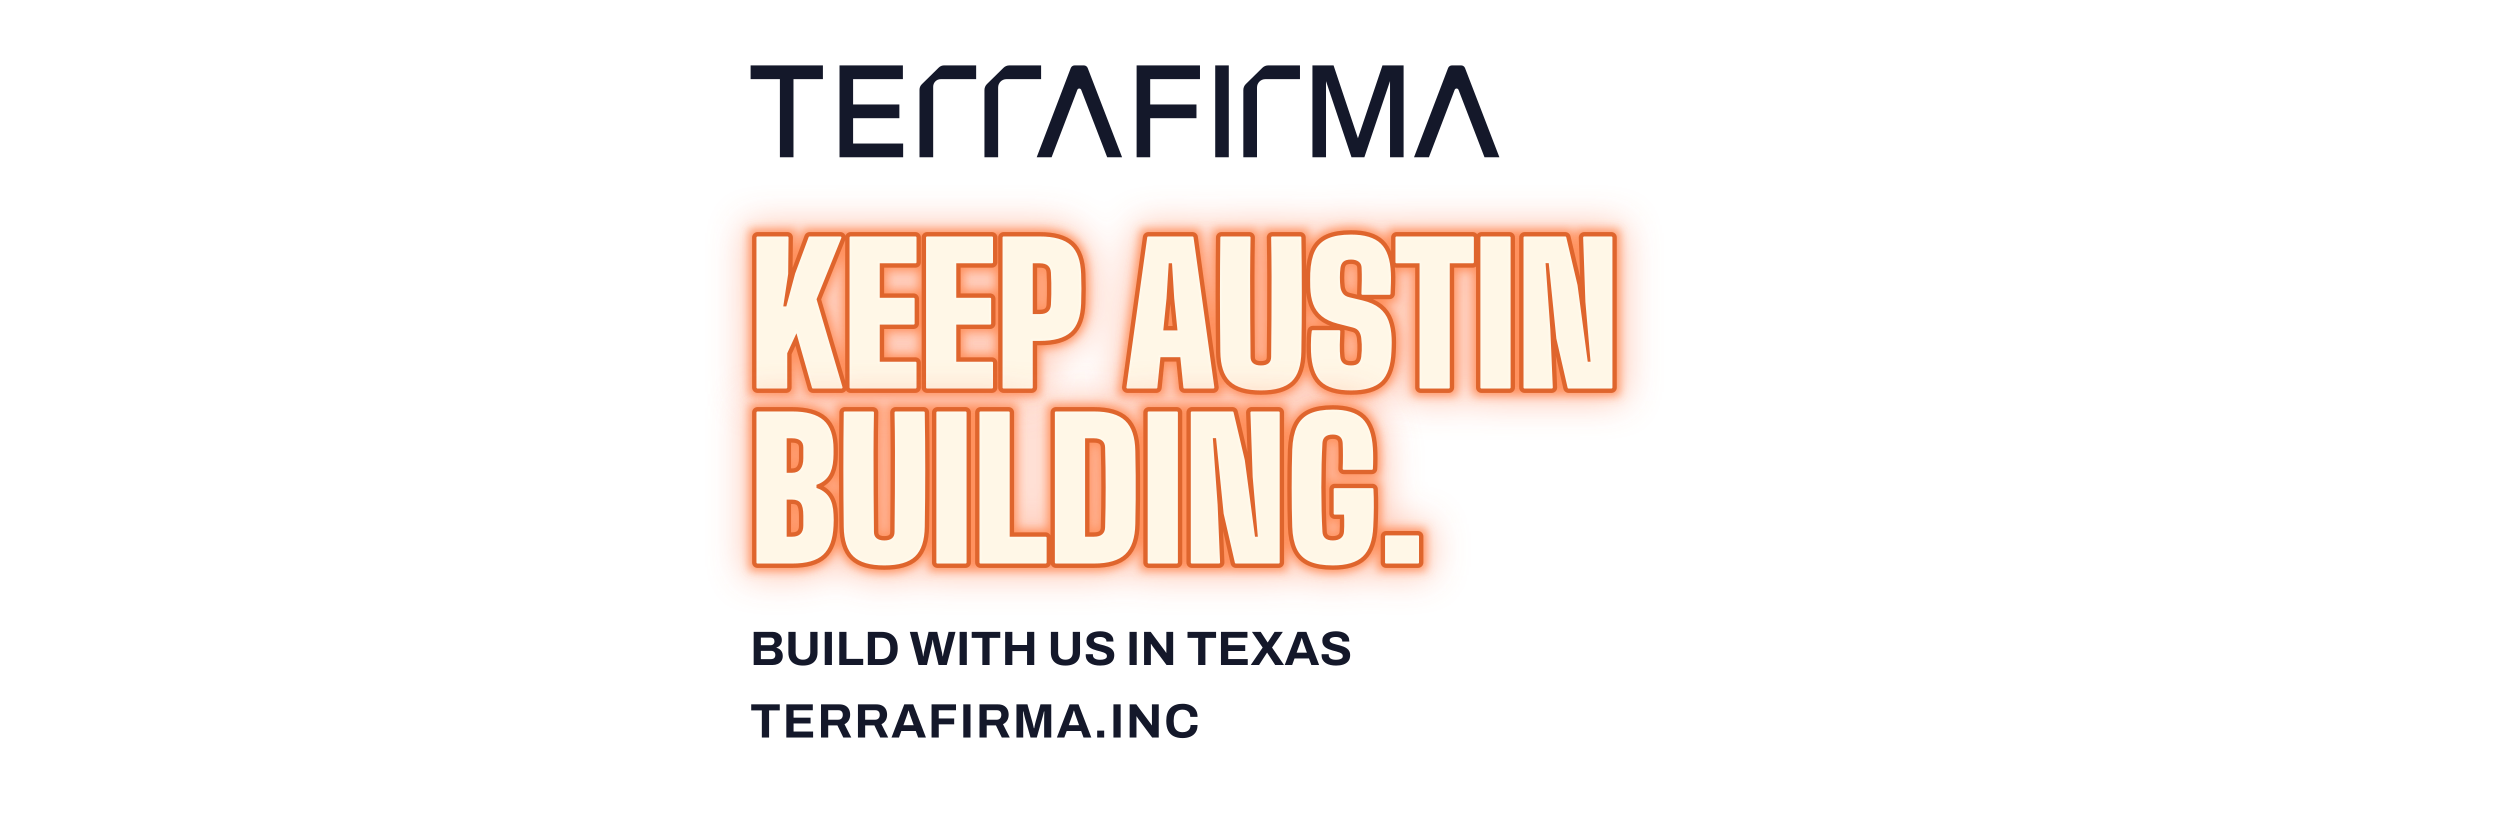
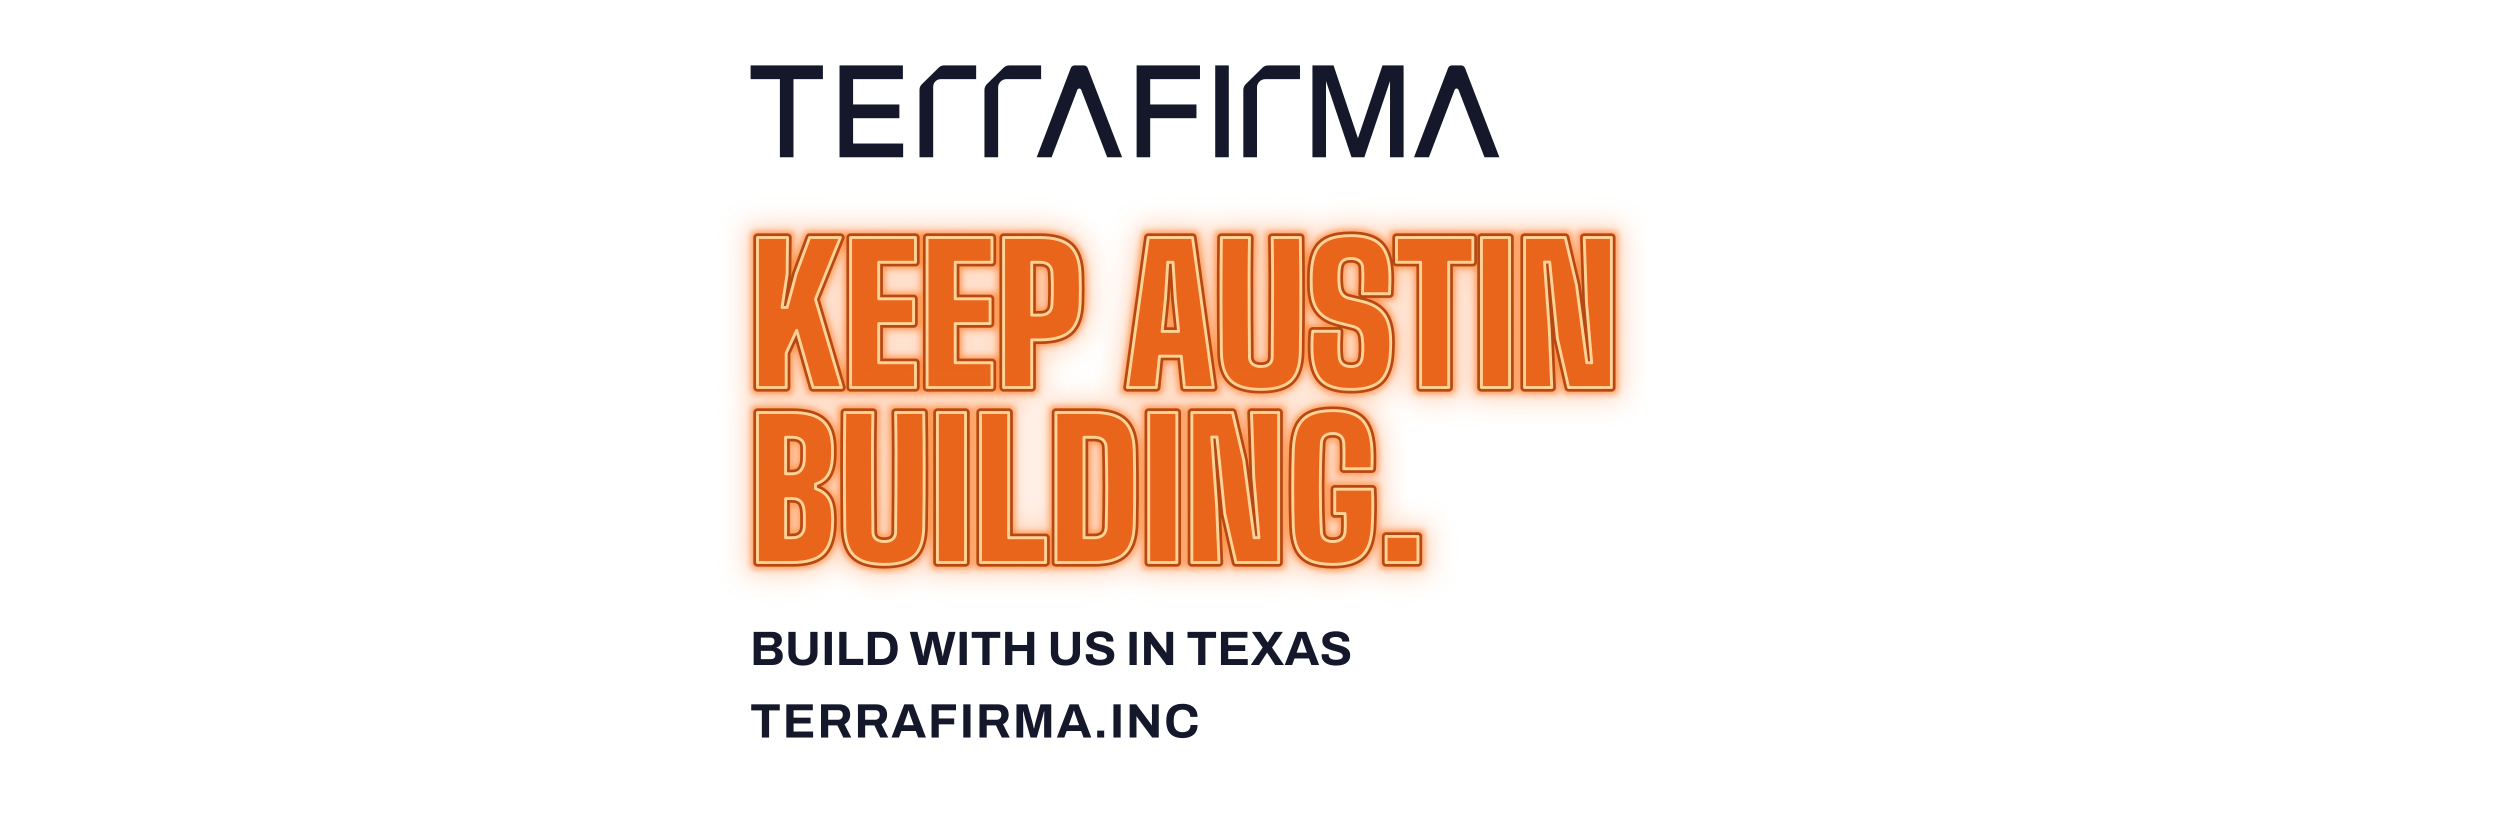
<svg xmlns="http://www.w3.org/2000/svg" width="3000" height="1000" viewBox="0 0 3000 1000" role="img">
  <defs>
    <filter id="bloom" x="-20%" y="-40%" width="140%" height="180%">
-       <feGaussianBlur stdDeviation="22" />
+       <feGaussianBlur stdDeviation="16" />
    </filter>
    <filter id="tube-glow" x="-12%" y="-25%" width="124%" height="150%">
-       <feGaussianBlur stdDeviation="6" />
+       <feGaussianBlur stdDeviation="4" />
    </filter>
    <path id="letter-0" d="M909.0 465.0V285.0H945.0L944.55 328.65L938.475 368.925H944.55L955.35 328.65L971.55 285.0H1008.45L978.525 359.025L1009.8 465.0H975.6L956.025 396.375L943.425 423.6V465.0Z M1020.712 465.0V285.0H1098.562V314.7H1054.463V358.575H1096.312V388.275H1054.463V435.3H1098.562V465.0Z M1112.513 465.0V285.0H1190.362V314.7H1146.263V358.575H1188.112V388.275H1146.263V435.3H1190.362V465.0Z M1204.312 465.0V285.0H1247.737Q1272.938 285.0 1284.131 295.181Q1295.325 305.362 1296.112 328.875Q1296.45 338.325 1296.45 346.425Q1296.45 354.525 1296.112 363.975Q1295.325 387.375 1284.131 397.613Q1272.938 407.85 1247.737 407.85H1238.062V465.0ZM1238.062 378.15H1247.737Q1254.825 378.15 1258.425 374.887Q1262.025 371.625 1262.362 365.775Q1262.7 360.262 1262.812 353.344Q1262.925 346.425 1262.812 339.506Q1262.7 332.587 1262.362 327.075Q1262.025 321.112 1258.425 317.906Q1254.825 314.7 1247.737 314.7H1238.062Z  M1352.925 465.0 1377.9 285.0H1431.0L1455.975 465.0H1421.325L1417.5 427.425H1391.4L1387.575 465.0ZM1394.55 397.725H1414.35L1410.3 357.9L1407.6 314.7H1401.3L1398.6 357.9Z M1513.125 467.25Q1487.812 467.25 1476.9 456.788Q1465.987 446.325 1465.65 422.025Q1465.2 388.05 1465.2 353.456Q1465.2 318.862 1465.65 285.0H1499.4Q1498.95 307.612 1498.894 332.137Q1498.837 356.663 1499.006 381.188Q1499.175 405.712 1499.4 428.325Q1499.4 433.837 1503.0 436.819Q1506.6 439.8 1513.125 439.8Q1519.762 439.8 1523.194 436.819Q1526.625 433.837 1526.625 428.325Q1526.85 405.712 1527.019 381.188Q1527.188 356.663 1527.131 332.137Q1527.075 307.612 1526.625 285.0H1560.375Q1560.938 318.862 1560.938 353.456Q1560.938 388.05 1560.375 422.025Q1560.037 446.325 1549.181 456.788Q1538.325 467.25 1513.125 467.25Z M1621.237 467.25Q1596.487 467.25 1585.969 456.788Q1575.45 446.325 1574.438 422.025Q1574.325 418.425 1574.325 414.094Q1574.325 409.762 1574.55 405.431Q1574.775 401.1 1575.337 397.5H1607.062Q1606.612 405.712 1606.5 413.7Q1606.388 421.688 1607.062 428.325Q1607.625 433.837 1611.056 436.819Q1614.487 439.8 1621.237 439.8Q1627.875 439.8 1630.969 436.819Q1634.062 433.837 1634.737 428.325Q1635.188 424.5 1635.356 420.731Q1635.525 416.962 1635.356 413.194Q1635.188 409.425 1634.737 405.6Q1634.287 400.875 1631.812 397.05Q1629.337 393.225 1623.938 391.875L1605.487 387.15Q1593.787 384.113 1586.925 378.431Q1580.062 372.75 1576.969 364.312Q1573.875 355.875 1573.537 344.625Q1573.425 339.675 1573.425 335.794Q1573.425 331.913 1573.537 327.75Q1574.212 311.663 1578.994 301.762Q1583.775 291.862 1594.012 287.306Q1604.25 282.75 1621.237 282.75Q1645.2 282.75 1656.0 293.156Q1666.8 303.562 1667.812 327.75Q1668.037 332.587 1667.869 339.562Q1667.7 346.538 1667.362 352.5H1634.962Q1635.3 344.738 1635.412 336.975Q1635.525 329.212 1635.188 321.45Q1635.075 316.05 1631.306 313.125Q1627.537 310.2 1621.237 310.2Q1614.487 310.2 1611.225 313.125Q1607.962 316.05 1607.287 321.45Q1606.612 327.188 1606.612 333.038Q1606.612 338.887 1607.287 344.625Q1607.85 349.125 1610.438 352.837Q1613.025 356.55 1618.763 357.9L1634.737 361.725Q1647.337 364.762 1654.594 370.669Q1661.85 376.575 1665.056 385.294Q1668.263 394.012 1668.712 405.6Q1668.825 408.188 1668.825 411.0Q1668.825 413.812 1668.713 416.625Q1668.6 419.438 1668.487 422.025Q1667.475 446.325 1656.844 456.788Q1646.212 467.25 1621.237 467.25Z M1704.713 465.0V314.7H1675.8V285.0H1767.375V314.7H1738.463V465.0Z M1777.725 465.0V285.0H1811.475V465.0Z M1829.475 465.0V285.0H1878.3L1891.8 342.375L1904.175 435.3H1910.025L1903.725 362.175L1901.025 285.0H1933.65V465.0H1882.35L1868.85 406.05L1859.625 314.475H1853.325L1859.175 395.925L1862.1 465.0Z" />
    <path id="letter-1" d="M909.0 675.0V495.0H950.625Q975.825 495.0 987.413 505.181Q999.0 515.362 999.0 538.875Q999.0 542.025 999.0 544.95Q999.0 547.875 998.775 550.8Q997.987 563.062 993.263 570.319Q988.538 577.575 978.525 580.95V586.35Q988.875 589.725 993.712 597.094Q998.55 604.462 999.0 617.175Q999.225 620.888 999.225 624.038Q999.225 627.188 999.0 631.125Q997.987 654.525 986.906 664.763Q975.825 675.0 950.625 675.0ZM942.75 645.3H950.625Q957.712 645.3 961.481 641.531Q965.25 637.763 965.25 630.675Q965.25 627.638 965.25 624.713Q965.25 621.788 965.25 618.75Q965.25 607.612 961.819 602.944Q958.388 598.275 950.625 598.275H942.75ZM942.75 568.575H950.625Q957.712 568.575 961.481 563.681Q965.25 558.788 965.25 549.9Q965.25 546.638 965.25 543.431Q965.25 540.225 965.25 537.075Q965.25 531.112 961.481 527.906Q957.712 524.7 950.625 524.7H942.75Z M1061.213 677.25Q1035.9 677.25 1024.988 666.788Q1014.075 656.325 1013.737 632.025Q1013.288 598.05 1013.288 563.456Q1013.288 528.862 1013.737 495.0H1047.487Q1047.037 517.612 1046.981 542.138Q1046.925 566.663 1047.094 591.188Q1047.263 615.712 1047.487 638.325Q1047.487 643.837 1051.088 646.819Q1054.688 649.8 1061.213 649.8Q1067.85 649.8 1071.281 646.819Q1074.713 643.837 1074.713 638.325Q1074.938 615.712 1075.106 591.188Q1075.275 566.663 1075.219 542.138Q1075.162 517.612 1074.713 495.0H1108.463Q1109.025 528.862 1109.025 563.456Q1109.025 598.05 1108.463 632.025Q1108.125 656.325 1097.269 666.788Q1086.412 677.25 1061.213 677.25Z M1124.888 675.0V495.0H1158.638V675.0Z M1176.638 675.0V495.0H1210.388V645.3H1254.713V675.0Z M1267.088 675.0V495.0H1312.763Q1338.075 495.0 1349.381 505.744Q1360.688 516.487 1361.138 541.125Q1361.475 556.763 1361.588 570.825Q1361.7 584.888 1361.588 598.95Q1361.475 613.013 1361.138 628.65Q1360.688 653.4 1349.381 664.2Q1338.075 675.0 1312.763 675.0ZM1300.838 645.3H1312.763Q1319.85 645.3 1323.562 642.037Q1327.275 638.775 1327.388 632.7Q1327.725 620.663 1327.894 608.737Q1328.062 596.812 1328.062 584.888Q1328.062 572.962 1327.894 560.981Q1327.725 549.0 1327.388 537.075Q1327.275 531.112 1323.562 527.906Q1319.85 524.7 1312.763 524.7H1300.838Z M1378.463 675.0V495.0H1412.213V675.0Z M1430.213 675.0V495.0H1479.038L1492.538 552.375L1504.913 645.3H1510.763L1504.463 572.175L1501.763 495.0H1534.388V675.0H1483.088L1469.588 616.05L1460.363 524.475H1454.062L1459.913 605.925L1462.838 675.0Z M1599.413 677.25Q1582.425 677.25 1572.188 672.694Q1561.95 668.138 1557.225 658.181Q1552.5 648.225 1551.938 632.025Q1551.6 622.575 1551.431 610.481Q1551.263 598.388 1551.263 585.562Q1551.263 572.737 1551.431 560.812Q1551.6 548.888 1551.938 539.775Q1552.612 522.675 1557.506 512.325Q1562.4 501.975 1572.581 497.363Q1582.763 492.75 1599.413 492.75Q1623.038 492.75 1633.894 503.156Q1644.75 513.562 1646.213 537.75Q1646.55 542.925 1646.55 550.069Q1646.55 557.212 1646.213 562.5H1612.463Q1612.8 556.2 1612.8 546.919Q1612.8 537.638 1612.463 531.45Q1612.125 526.05 1608.75 523.125Q1605.375 520.2 1599.413 520.2Q1592.888 520.2 1589.456 523.125Q1586.025 526.05 1585.688 531.45Q1585.013 543.263 1584.675 556.931Q1584.338 570.6 1584.338 584.888Q1584.338 599.175 1584.675 612.844Q1585.013 626.513 1585.688 638.325Q1586.025 643.837 1589.456 646.819Q1592.888 649.8 1599.413 649.8Q1605.825 649.8 1609.706 646.819Q1613.588 643.837 1614.038 638.325Q1614.263 635.737 1614.319 631.519Q1614.375 627.3 1614.319 623.081Q1614.263 618.862 1614.038 616.275H1601.663V587.025H1646.888Q1647.45 597.263 1647.338 609.469Q1647.225 621.675 1646.663 632.025Q1645.538 656.325 1634.569 666.788Q1623.6 677.25 1599.413 677.25Z M1663.312 675.0V643.725H1701.562V675.0Z" />
  </defs>
  <g transform="translate(900 78) scale(0.7731959)">
    <path d="M237.293 21.963H160.009V61.233H231.826V82.581H160.009V121.85H237.684V143.198H138.934V0.616H237.293V21.963ZM698.383 21.963H621.098V61.233H692.916V82.581H621.098V143.194H600.02L600.022 143.191V0.616H698.383V21.963ZM113.158 21.963H67.489V143.191H46.407V21.963H0.941V0.616H113.158V21.963ZM301.174 0.616H350.985V21.963H295.971C289.518 21.964 284.29 27.226 284.29 33.713V143.191H263.066V38.343C263.066 35.181 264.335 32.15 266.584 29.937L293.011 3.96C295.195 1.815 298.123 0.612 301.177 0.612L301.174 0.616ZM451.79 21.963H397.978C390.861 21.964 385.092 27.767 385.092 34.925V143.191H363.868V38.852C363.868 35.362 365.266 32.021 367.747 29.581L393.461 4.306C395.867 1.941 399.105 0.616 402.472 0.616H451.79V21.963ZM518.125 0.616C520.786 0.616 523.174 2.259 524.134 4.754L577.47 143.191H554.339L514.04 38.595C512.973 35.832 509.086 35.839 508.029 38.605L468.089 143.191H444.958L497.82 4.773C498.777 2.268 501.168 0.616 503.835 0.616H518.125ZM743.095 143.191H722.017V0.616H743.095V143.191ZM853.564 21.963H799.752C792.636 21.964 786.866 27.767 786.866 34.925V143.191H765.643V38.852C765.643 35.362 767.041 32.021 769.521 29.581L795.235 4.306C797.642 1.941 800.88 0.616 804.246 0.616H853.564V21.963ZM943.524 113.658L981.588 0.616H1014.39V143.191H993.309V24.945L953.493 143.191H933.501L893.973 25.091V143.191H872.894V0.616H905.689L943.524 113.658ZM1103.72 0.616C1106.38 0.616 1108.76 2.259 1109.72 4.754L1163.06 143.191H1139.93L1099.63 38.595C1098.56 35.832 1094.68 35.838 1093.62 38.605L1053.68 143.191H1030.55L1083.41 4.773C1084.37 2.268 1086.76 0.616 1089.42 0.616H1103.72Z" fill="#14182A" />
  </g>
-   <use href="#letter-0" fill="none" stroke="#FF713F" stroke-width="30" opacity=".42" filter="url(#bloom)" />
-   <use href="#letter-0" fill="none" stroke="#FF854B" stroke-width="20" opacity=".82" filter="url(#tube-glow)" />
-   <use href="#letter-0" fill="#FFF7E7" stroke="#DF652D" stroke-width="13" stroke-linejoin="round" paint-order="stroke fill" />
-   <use href="#letter-0" fill="none" stroke="#FFF9EB" stroke-width="2.5" stroke-linejoin="round" />
-   <use href="#letter-1" fill="none" stroke="#FF713F" stroke-width="30" opacity=".42" filter="url(#bloom)" />
-   <use href="#letter-1" fill="none" stroke="#FF854B" stroke-width="20" opacity=".82" filter="url(#tube-glow)" />
-   <use href="#letter-1" fill="#FFF7E7" stroke="#DF652D" stroke-width="13" stroke-linejoin="round" paint-order="stroke fill" />
-   <use href="#letter-1" fill="none" stroke="#FFF9EB" stroke-width="2.5" stroke-linejoin="round" />
+   <use href="#letter-0" fill="none" stroke="#FF711F" stroke-width="26" opacity=".32" filter="url(#bloom)" />
+   <use href="#letter-0" fill="none" stroke="#FF7A24" stroke-width="15" opacity=".72" filter="url(#tube-glow)" />
+   <use href="#letter-0" fill="#E9651C" stroke="#B74811" stroke-width="10" stroke-linejoin="round" paint-order="stroke fill" />
+   <use href="#letter-0" fill="none" stroke="#FFD397" stroke-width="3.5" stroke-linejoin="round" />
+   <use href="#letter-1" fill="none" stroke="#FF711F" stroke-width="26" opacity=".32" filter="url(#bloom)" />
+   <use href="#letter-1" fill="none" stroke="#FF7A24" stroke-width="15" opacity=".72" filter="url(#tube-glow)" />
+   <use href="#letter-1" fill="#E9651C" stroke="#B74811" stroke-width="10" stroke-linejoin="round" paint-order="stroke fill" />
+   <use href="#letter-1" fill="none" stroke="#FFD397" stroke-width="3.5" stroke-linejoin="round" />
  <path fill="#14182A" d="M904.408 798.0V758.212H927.144Q930.276 758.212 932.799 759.43Q935.322 760.648 936.772 762.852Q938.222 765.056 938.222 768.014Q938.222 770.392 937.352 772.248Q936.482 774.104 935.003 775.322Q933.524 776.54 931.668 777.12V777.352Q933.872 777.816 935.583 779.092Q937.294 780.368 938.309 782.369Q939.324 784.37 939.324 787.096Q939.324 790.692 937.671 793.128Q936.018 795.564 933.292 796.782Q930.566 798.0 927.202 798.0ZM913.05 790.924H925.52Q927.666 790.924 929.029 789.706Q930.392 788.488 930.392 785.936Q930.392 784.428 929.812 783.326Q929.232 782.224 928.072 781.615Q926.912 781.006 925.114 781.006H913.05ZM913.05 774.278H924.534Q926.1 774.278 927.173 773.669Q928.246 773.06 928.797 772.045Q929.348 771.03 929.348 769.696Q929.348 767.434 928.101 766.274Q926.854 765.114 924.824 765.114H913.05Z M963.51 798.696Q958.058 798.696 954.143 796.956Q950.228 795.216 948.14 791.707Q946.052 788.198 946.052 782.978V758.212H954.752V782.746Q954.752 787.038 957.014 789.329Q959.276 791.62 963.51 791.62Q967.744 791.62 970.035 789.329Q972.326 787.038 972.326 782.746V758.212H981.026V782.978Q981.026 788.198 978.938 791.707Q976.85 795.216 972.935 796.956Q969.02 798.696 963.51 798.696Z M989.668 798.0V758.212H998.31V798.0Z M1007.126 798.0V758.212H1015.768V790.634H1035.836V798.0Z M1041.404 798.0V758.212H1057.644Q1063.85 758.212 1068.2 760.358Q1072.55 762.504 1074.899 766.883Q1077.248 771.262 1077.248 778.106Q1077.248 784.892 1074.899 789.3Q1072.55 793.708 1068.2 795.854Q1063.85 798.0 1057.644 798.0ZM1050.046 790.866H1057.586Q1060.196 790.866 1062.226 790.112Q1064.256 789.358 1065.59 787.879Q1066.924 786.4 1067.62 784.167Q1068.316 781.934 1068.316 778.976V777.236Q1068.316 774.278 1067.62 772.045Q1066.924 769.812 1065.59 768.333Q1064.256 766.854 1062.226 766.071Q1060.196 765.288 1057.586 765.288H1050.046Z  M1102.188 798.0 1091.748 758.212H1100.912L1106.712 781.934Q1106.886 782.456 1107.06 783.471Q1107.234 784.486 1107.408 785.588Q1107.582 786.69 1107.698 787.56H1107.988Q1108.104 786.922 1108.191 786.11Q1108.278 785.298 1108.423 784.515Q1108.568 783.732 1108.713 783.036Q1108.858 782.34 1108.916 781.934L1114.31 758.212H1124.634L1130.144 781.934Q1130.318 782.514 1130.492 783.5Q1130.666 784.486 1130.84 785.588Q1131.014 786.69 1131.13 787.56H1131.42Q1131.536 786.922 1131.681 786.168Q1131.826 785.414 1131.971 784.631Q1132.116 783.848 1132.29 783.152Q1132.464 782.456 1132.58 781.934L1138.322 758.212H1146.616L1136.118 798.0H1126.258L1120.4 773.524Q1120.226 772.712 1120.023 771.639Q1119.82 770.566 1119.646 769.522Q1119.472 768.478 1119.356 767.666H1119.124Q1119.008 768.478 1118.863 769.58Q1118.718 770.682 1118.515 771.726Q1118.312 772.77 1118.138 773.524L1112.338 798.0Z M1151.546 798.0V758.212H1160.188V798.0Z M1178.806 798.0V765.462H1166.046V758.212H1200.324V765.462H1187.506V798.0Z M1206.182 798.0V758.212H1214.824V773.988H1232.456V758.212H1241.098V798.0H1232.456V781.296H1214.824V798.0Z  M1278.508 798.696Q1273.056 798.696 1269.141 796.956Q1265.226 795.216 1263.138 791.707Q1261.05 788.198 1261.05 782.978V758.212H1269.75V782.746Q1269.75 787.038 1272.012 789.329Q1274.274 791.62 1278.508 791.62Q1282.742 791.62 1285.033 789.329Q1287.324 787.038 1287.324 782.746V758.212H1296.024V782.978Q1296.024 788.198 1293.936 791.707Q1291.848 795.216 1287.933 796.956Q1284.018 798.696 1278.508 798.696Z M1320.152 798.696Q1316.672 798.696 1313.54 798.0Q1310.408 797.304 1308.001 795.767Q1305.594 794.23 1304.231 791.881Q1302.868 789.532 1302.868 786.168Q1302.868 785.878 1302.868 785.559Q1302.868 785.24 1302.926 785.066H1311.51Q1311.452 785.24 1311.452 785.53Q1311.452 785.82 1311.452 786.052Q1311.452 787.908 1312.467 789.184Q1313.482 790.46 1315.454 791.098Q1317.426 791.736 1320.036 791.736Q1321.718 791.736 1323.023 791.533Q1324.328 791.33 1325.343 790.953Q1326.358 790.576 1327.025 790.054Q1327.692 789.532 1328.011 788.836Q1328.33 788.14 1328.33 787.27Q1328.33 785.704 1327.315 784.718Q1326.3 783.732 1324.531 783.036Q1322.762 782.34 1320.558 781.76Q1318.354 781.18 1316.034 780.571Q1313.714 779.962 1311.51 779.063Q1309.306 778.164 1307.566 776.888Q1305.826 775.612 1304.782 773.64Q1303.738 771.668 1303.738 768.884Q1303.738 765.926 1304.985 763.78Q1306.232 761.634 1308.494 760.242Q1310.756 758.85 1313.714 758.183Q1316.672 757.516 1320.152 757.516Q1323.4 757.516 1326.3 758.183Q1329.2 758.85 1331.404 760.3Q1333.608 761.75 1334.855 763.954Q1336.102 766.158 1336.102 769.174V769.87H1327.692V769.406Q1327.692 767.84 1326.764 766.738Q1325.836 765.636 1324.154 764.998Q1322.472 764.36 1320.21 764.36Q1317.774 764.36 1316.063 764.824Q1314.352 765.288 1313.453 766.187Q1312.554 767.086 1312.554 768.304Q1312.554 769.696 1313.569 770.595Q1314.584 771.494 1316.353 772.161Q1318.122 772.828 1320.326 773.35Q1322.53 773.872 1324.85 774.51Q1327.17 775.148 1329.374 776.018Q1331.578 776.888 1333.318 778.193Q1335.058 779.498 1336.102 781.412Q1337.146 783.326 1337.146 785.994Q1337.146 790.576 1334.942 793.36Q1332.738 796.144 1328.91 797.42Q1325.082 798.696 1320.152 798.696Z  M1355.416 798.0V758.212H1364.058V798.0Z M1372.874 798.0V758.212H1380.82L1396.828 779.672Q1397.176 780.078 1397.698 780.803Q1398.22 781.528 1398.684 782.224Q1399.148 782.92 1399.322 783.326H1399.612Q1399.612 782.34 1399.612 781.383Q1399.612 780.426 1399.612 779.672V758.212H1407.79V798.0H1399.844L1383.488 776.018Q1382.908 775.206 1382.27 774.22Q1381.632 773.234 1381.342 772.712H1381.052Q1381.052 773.582 1381.052 774.423Q1381.052 775.264 1381.052 776.018V798.0Z  M1437.776 798.0V765.462H1425.016V758.212H1459.294V765.462H1446.476V798.0Z M1465.152 798.0V758.212H1496.936V765.288H1473.852V774.162H1494.268V781.18H1473.852V790.866H1497.284V798.0Z M1500.88 798.0 1515.206 777.062 1502.272 758.212H1512.828L1521.064 770.798H1521.354L1529.532 758.212H1539.45L1526.458 777.062L1540.784 798.0H1530.228L1520.658 783.268H1520.368L1510.856 798.0Z M1541.654 798.0 1556.966 758.212H1567.638L1582.95 798.0H1573.612L1570.77 790.17H1553.428L1550.586 798.0ZM1555.922 783.21H1568.276L1564.738 773.408Q1564.506 772.77 1564.187 771.871Q1563.868 770.972 1563.52 769.87Q1563.172 768.768 1562.853 767.695Q1562.534 766.622 1562.244 765.752H1561.896Q1561.606 766.854 1561.142 768.333Q1560.678 769.812 1560.214 771.175Q1559.75 772.538 1559.46 773.408Z M1603.192 798.696Q1599.712 798.696 1596.58 798.0Q1593.448 797.304 1591.041 795.767Q1588.634 794.23 1587.271 791.881Q1585.908 789.532 1585.908 786.168Q1585.908 785.878 1585.908 785.559Q1585.908 785.24 1585.966 785.066H1594.55Q1594.492 785.24 1594.492 785.53Q1594.492 785.82 1594.492 786.052Q1594.492 787.908 1595.507 789.184Q1596.522 790.46 1598.494 791.098Q1600.466 791.736 1603.076 791.736Q1604.758 791.736 1606.063 791.533Q1607.368 791.33 1608.383 790.953Q1609.398 790.576 1610.065 790.054Q1610.732 789.532 1611.051 788.836Q1611.37 788.14 1611.37 787.27Q1611.37 785.704 1610.355 784.718Q1609.34 783.732 1607.571 783.036Q1605.802 782.34 1603.598 781.76Q1601.394 781.18 1599.074 780.571Q1596.754 779.962 1594.55 779.063Q1592.346 778.164 1590.606 776.888Q1588.866 775.612 1587.822 773.64Q1586.778 771.668 1586.778 768.884Q1586.778 765.926 1588.025 763.78Q1589.272 761.634 1591.534 760.242Q1593.796 758.85 1596.754 758.183Q1599.712 757.516 1603.192 757.516Q1606.44 757.516 1609.34 758.183Q1612.24 758.85 1614.444 760.3Q1616.648 761.75 1617.895 763.954Q1619.142 766.158 1619.142 769.174V769.87H1610.732V769.406Q1610.732 767.84 1609.804 766.738Q1608.876 765.636 1607.194 764.998Q1605.512 764.36 1603.25 764.36Q1600.814 764.36 1599.103 764.824Q1597.392 765.288 1596.493 766.187Q1595.594 767.086 1595.594 768.304Q1595.594 769.696 1596.609 770.595Q1597.624 771.494 1599.393 772.161Q1601.162 772.828 1603.366 773.35Q1605.57 773.872 1607.89 774.51Q1610.21 775.148 1612.414 776.018Q1614.618 776.888 1616.358 778.193Q1618.098 779.498 1619.142 781.412Q1620.186 783.326 1620.186 785.994Q1620.186 790.576 1617.982 793.36Q1615.778 796.144 1611.95 797.42Q1608.122 798.696 1603.192 798.696Z" />
  <path fill="#14182A" d="M914.21 885.0V852.462H901.45V845.212H935.728V852.462H922.91V885.0Z M943.586 885.0V845.212H975.37V852.288H952.286V861.162H972.702V868.18H952.286V877.866H975.718V885.0Z M985.2 885.0V845.212H1007.008Q1011.416 845.212 1014.345 846.778Q1017.274 848.344 1018.724 851.157Q1020.174 853.97 1020.174 857.624Q1020.174 861.51 1018.434 864.497Q1016.694 867.484 1013.388 869.05L1021.508 885.0H1011.938L1004.92 870.5H993.842V885.0ZM993.842 863.656H1005.848Q1008.458 863.656 1009.908 862.061Q1011.358 860.466 1011.358 857.74Q1011.358 856.0 1010.72 854.753Q1010.082 853.506 1008.864 852.868Q1007.646 852.23 1005.848 852.23H993.842Z M1029.54 885.0V845.212H1051.348Q1055.756 845.212 1058.685 846.778Q1061.614 848.344 1063.064 851.157Q1064.514 853.97 1064.514 857.624Q1064.514 861.51 1062.774 864.497Q1061.034 867.484 1057.728 869.05L1065.848 885.0H1056.278L1049.26 870.5H1038.182V885.0ZM1038.182 863.656H1050.188Q1052.798 863.656 1054.248 862.061Q1055.698 860.466 1055.698 857.74Q1055.698 856.0 1055.06 854.753Q1054.422 853.506 1053.204 852.868Q1051.986 852.23 1050.188 852.23H1038.182Z M1069.82 885.0 1085.132 845.212H1095.804L1111.116 885.0H1101.778L1098.936 877.17H1081.594L1078.752 885.0ZM1084.088 870.21H1096.442L1092.904 860.408Q1092.672 859.77 1092.353 858.871Q1092.034 857.972 1091.686 856.87Q1091.338 855.768 1091.019 854.695Q1090.7 853.622 1090.41 852.752H1090.062Q1089.772 853.854 1089.308 855.333Q1088.844 856.812 1088.38 858.175Q1087.916 859.538 1087.626 860.408Z M1117.872 885.0V845.212H1147.22V852.288H1126.514V862.148H1145.016V869.166H1126.514V885.0Z M1155.948 885.0V845.212H1164.59V885.0Z M1175.406 885.0V845.212H1197.214Q1201.622 845.212 1204.551 846.778Q1207.48 848.344 1208.93 851.157Q1210.38 853.97 1210.38 857.624Q1210.38 861.51 1208.64 864.497Q1206.9 867.484 1203.594 869.05L1211.714 885.0H1202.144L1195.126 870.5H1184.048V885.0ZM1184.048 863.656H1196.054Q1198.664 863.656 1200.114 862.061Q1201.564 860.466 1201.564 857.74Q1201.564 856.0 1200.926 854.753Q1200.288 853.506 1199.07 852.868Q1197.852 852.23 1196.054 852.23H1184.048Z M1219.746 885.0V845.212H1232.912L1238.596 865.57Q1238.944 866.672 1239.292 868.18Q1239.64 869.688 1240.017 871.167Q1240.394 872.646 1240.626 873.806H1241.09Q1241.206 872.82 1241.496 871.457Q1241.786 870.094 1242.134 868.528Q1242.482 866.962 1242.888 865.512L1248.572 845.212H1261.506V885.0H1252.98V866.15Q1252.98 863.54 1253.009 860.901Q1253.038 858.262 1253.125 856.29Q1253.212 854.318 1253.212 853.738H1252.748Q1252.632 854.376 1252.197 856.087Q1251.762 857.798 1251.269 859.712Q1250.776 861.626 1250.37 863.018L1244.164 885.0H1236.624L1230.36 863.076Q1230.012 861.858 1229.577 860.205Q1229.142 858.552 1228.765 856.783Q1228.388 855.014 1228.04 853.738H1227.576Q1227.634 855.304 1227.692 857.479Q1227.75 859.654 1227.808 861.945Q1227.866 864.236 1227.866 866.15V885.0Z M1268.262 885.0 1283.574 845.212H1294.246L1309.558 885.0H1300.22L1297.378 877.17H1280.036L1277.194 885.0ZM1282.53 870.21H1294.884L1291.346 860.408Q1291.114 859.77 1290.795 858.871Q1290.476 857.972 1290.128 856.87Q1289.78 855.768 1289.461 854.695Q1289.142 853.622 1288.852 852.752H1288.504Q1288.214 853.854 1287.75 855.333Q1287.286 856.812 1286.822 858.175Q1286.358 859.538 1286.068 860.408Z M1316.604 885.0V876.706H1325.014V885.0Z M1336.12 885.0V845.212H1344.762V885.0Z M1355.578 885.0V845.212H1363.524L1379.532 866.672Q1379.88 867.078 1380.402 867.803Q1380.924 868.528 1381.388 869.224Q1381.852 869.92 1382.026 870.326H1382.316Q1382.316 869.34 1382.316 868.383Q1382.316 867.426 1382.316 866.672V845.212H1390.494V885.0H1382.548L1366.192 863.018Q1365.612 862.206 1364.974 861.22Q1364.336 860.234 1364.046 859.712H1363.756Q1363.756 860.582 1363.756 861.423Q1363.756 862.264 1363.756 863.018V885.0Z M1419.116 885.696Q1412.91 885.696 1408.502 883.521Q1404.094 881.346 1401.803 876.764Q1399.512 872.182 1399.512 865.106Q1399.512 854.666 1404.645 849.591Q1409.778 844.516 1419.116 844.516Q1424.22 844.516 1428.28 846.256Q1432.34 847.996 1434.689 851.476Q1437.038 854.956 1437.038 860.234H1428.338Q1428.338 857.45 1427.207 855.536Q1426.076 853.622 1424.017 852.607Q1421.958 851.592 1419.232 851.592Q1415.52 851.592 1413.113 853.042Q1410.706 854.492 1409.575 857.305Q1408.444 860.118 1408.444 864.178V865.976Q1408.444 870.152 1409.604 872.965Q1410.764 875.778 1413.113 877.199Q1415.462 878.62 1419.174 878.62Q1422.074 878.62 1424.22 877.634Q1426.366 876.648 1427.526 874.734Q1428.686 872.82 1428.686 870.036H1437.038Q1437.038 875.314 1434.747 878.794Q1432.456 882.274 1428.396 883.985Q1424.336 885.696 1419.116 885.696Z" />
</svg>
